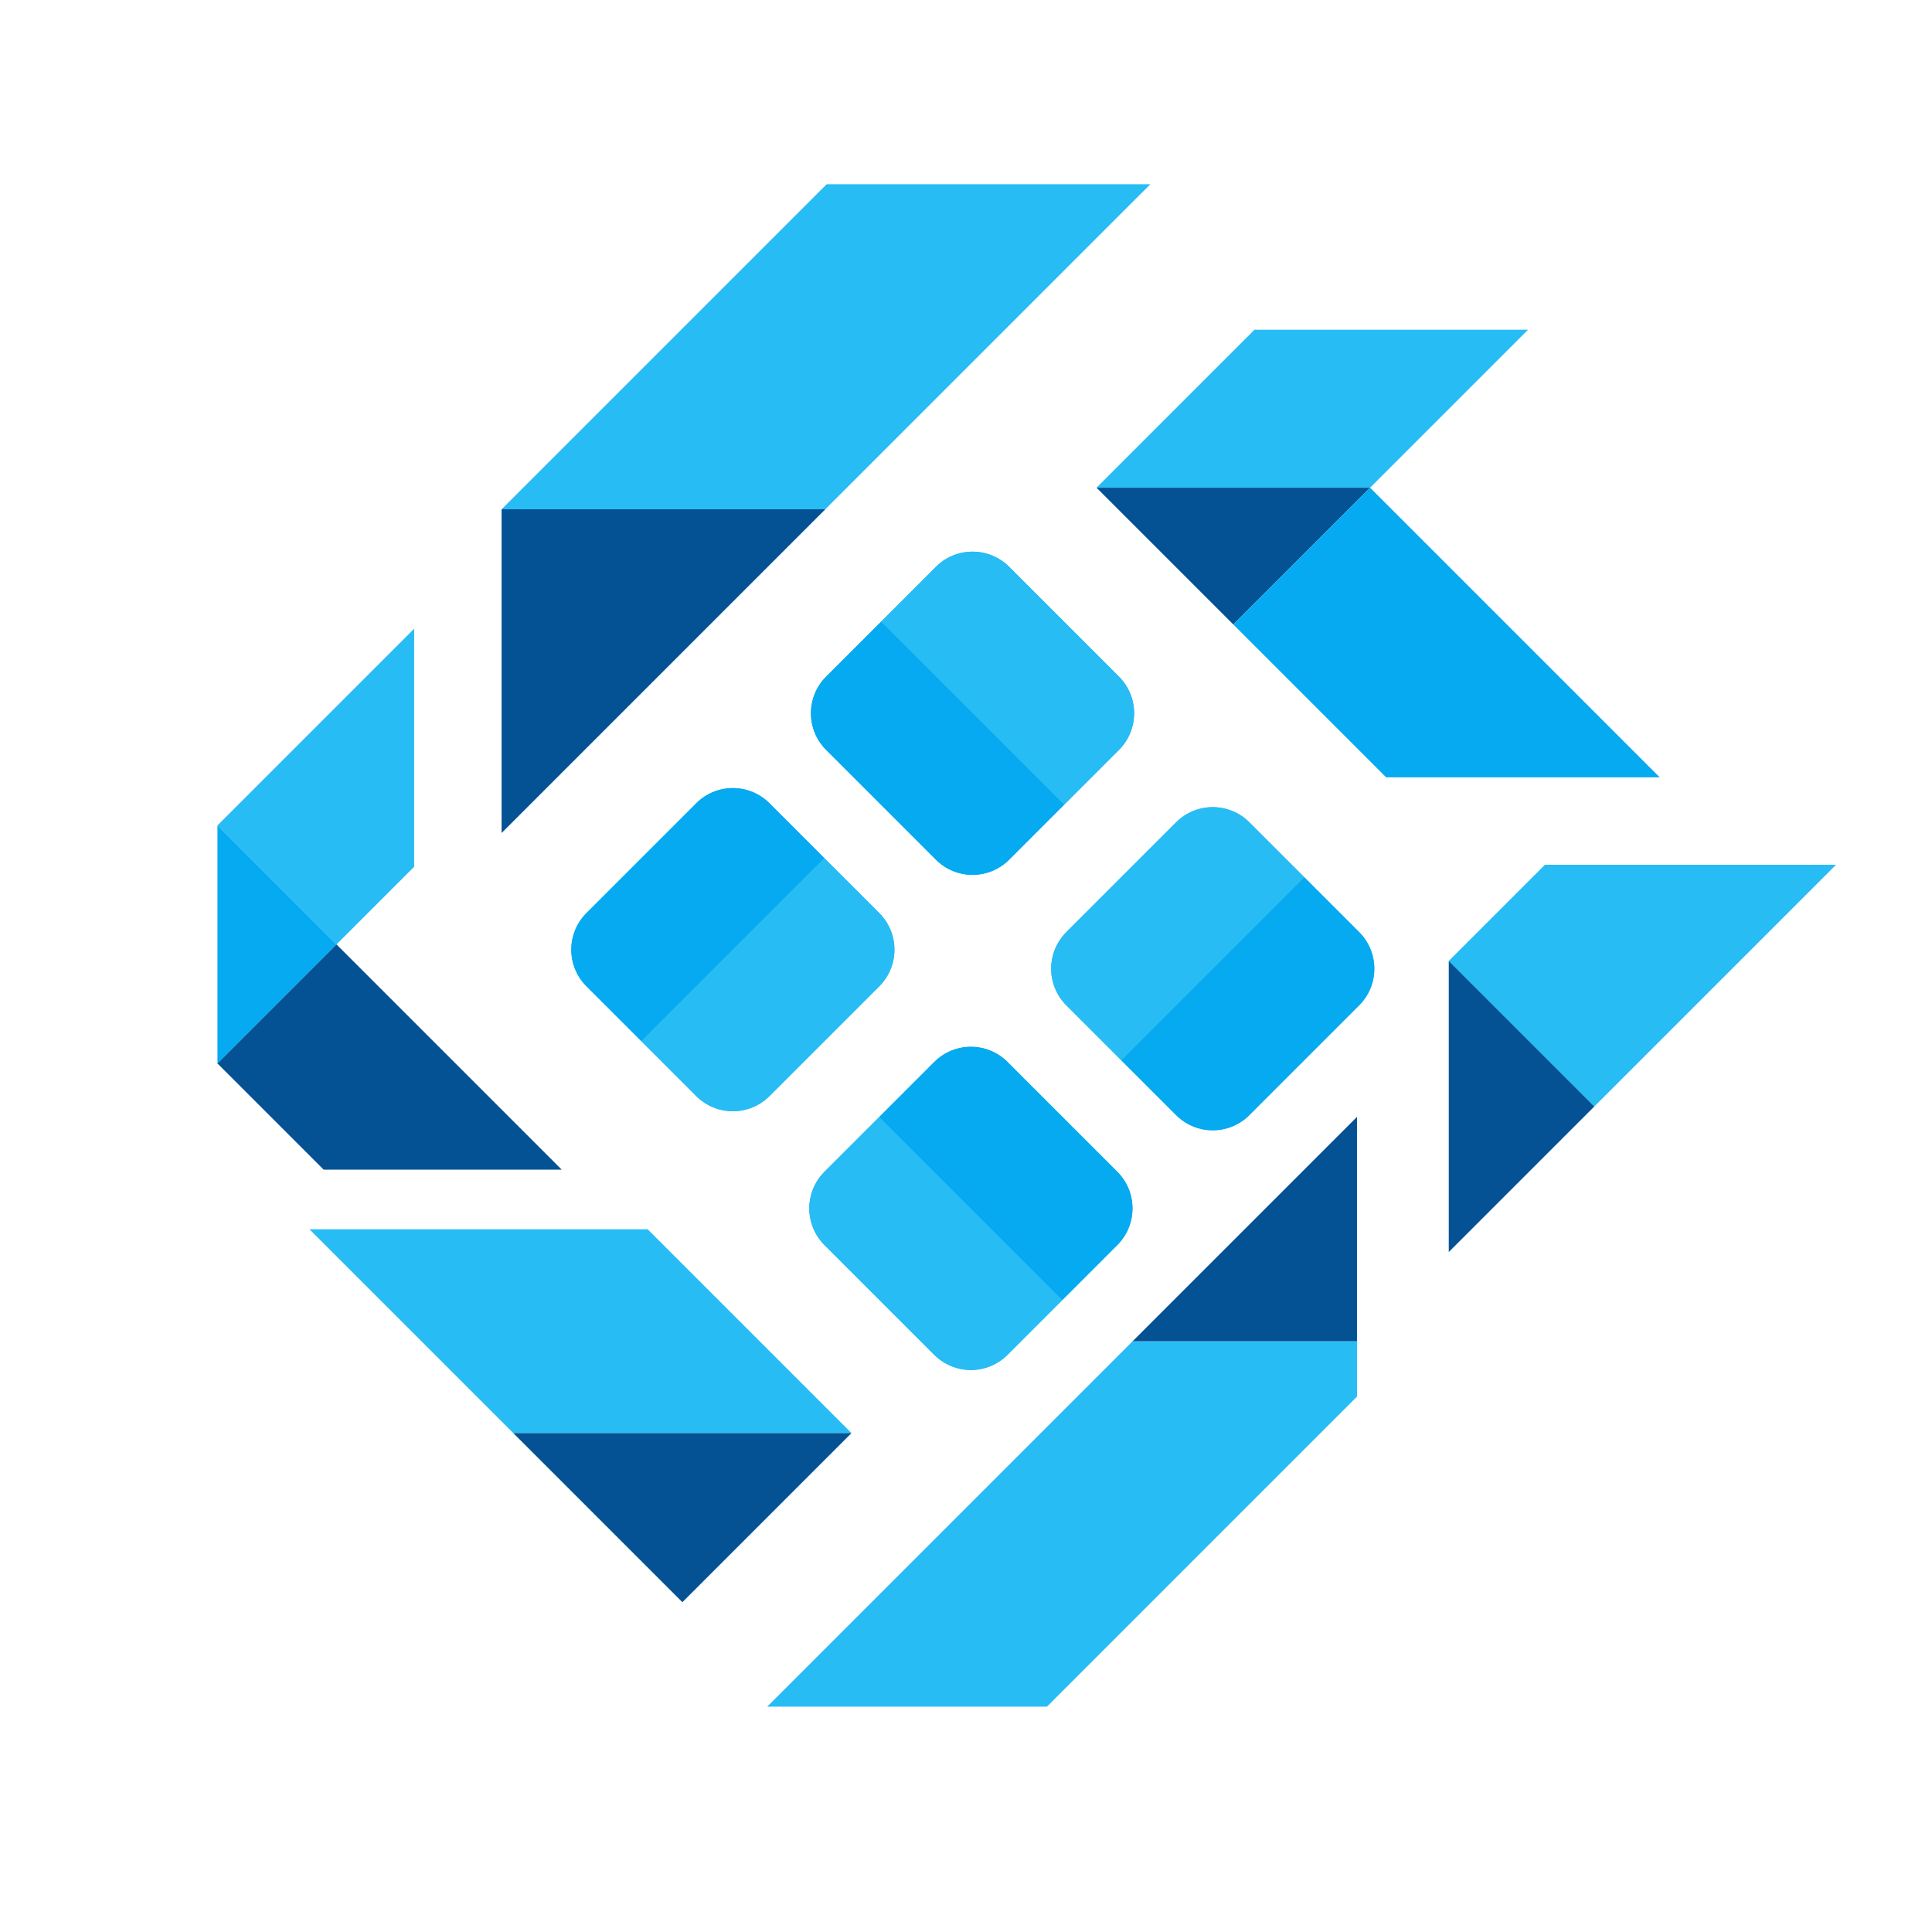
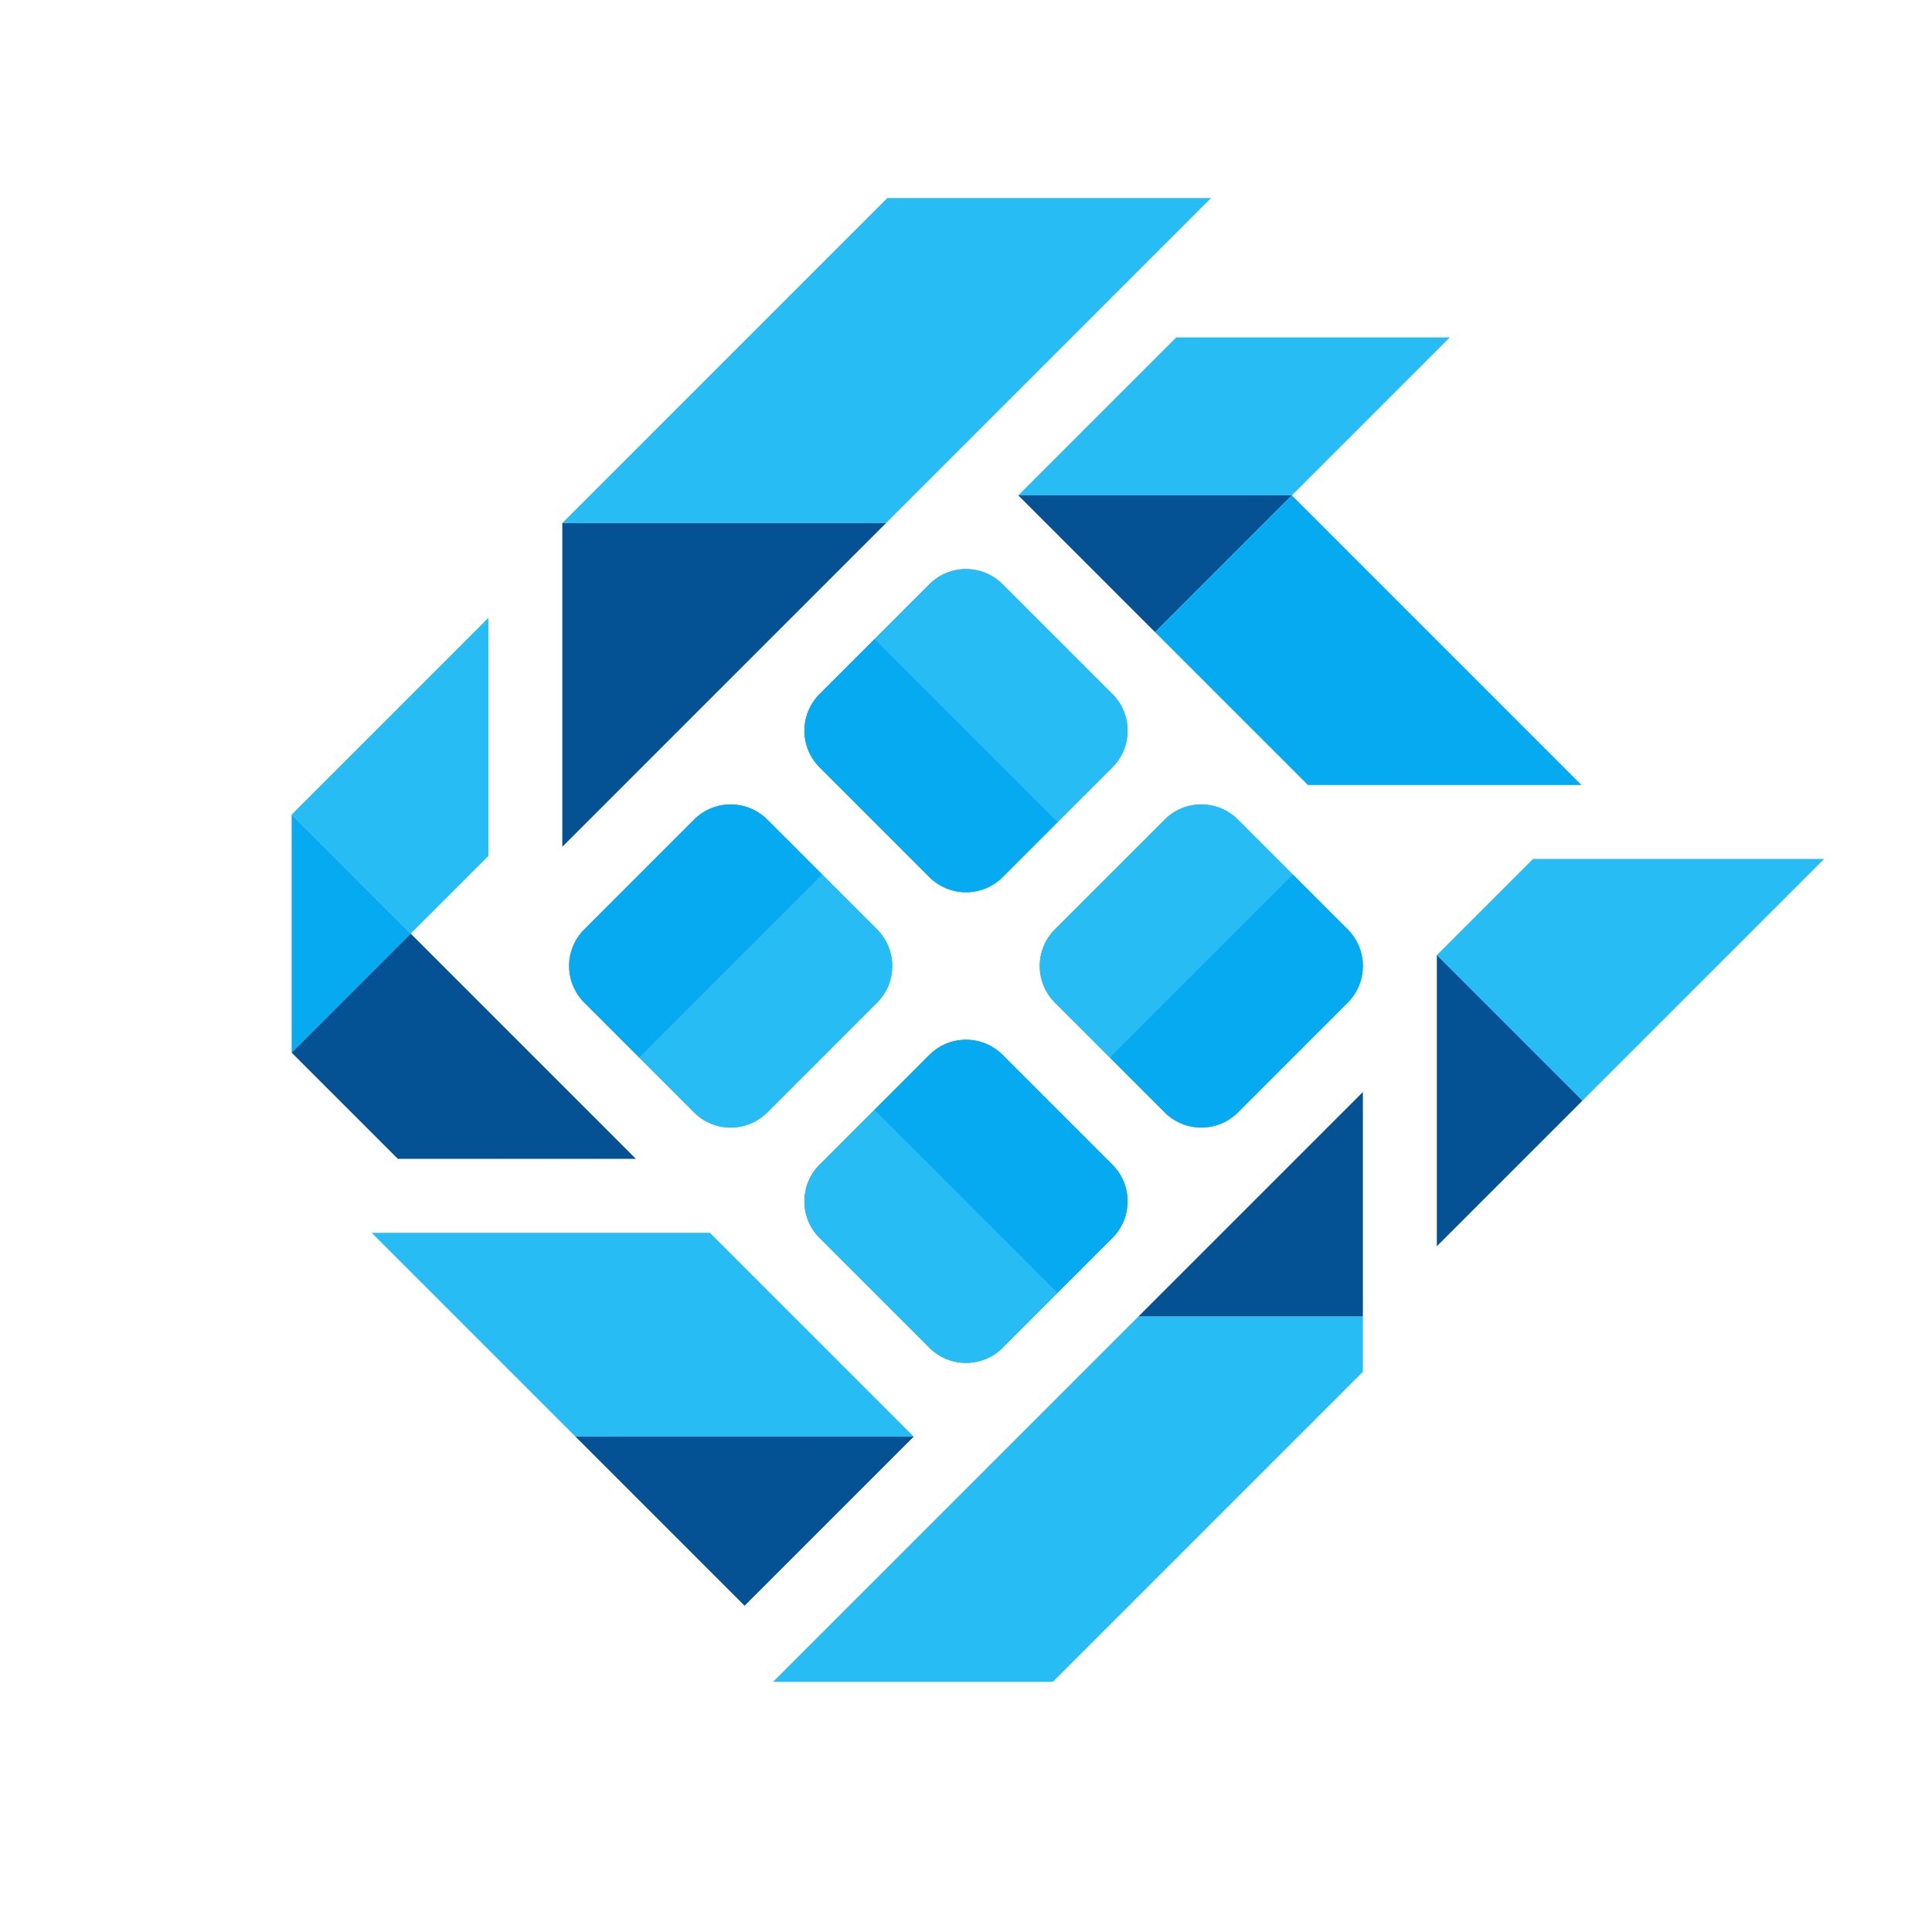
<svg xmlns="http://www.w3.org/2000/svg" width="1254" height="1254" viewBox="0 0 1254 1254">
  <rect width="1254" height="1254" fill="#fff" />
-   <g id="platform-1">
+   <g id="platform-1" transform="translate(39.41391 8.933621)">
    <path fill="#28bcf5" d="M325.568,330.568 L536.541,119.595 L746.649,119.595 L535.676,330.568 Z" />
    <path fill="#045293" d="M325.568,330.568 L535.676,330.568 L325.568,540.676 Z" />
  </g>
-   <g id="platform-2">
+   <g id="platform-2" transform="translate(-50.7752 4.986688)">
    <path fill="#28bcf5" d="M711.721,316.544 L814.243,214.022 L991.801,214.022 L889.279,316.544 Z" />
    <path fill="#045293" d="M711.721,316.544 L889.279,316.544 L800.5,405.324 Z" />
    <path fill="#05aaf0" d="M889.279,316.544 L1077.274,504.539 L899.715,504.539 L800.5,405.324 Z" />
  </g>
-   <g id="platform-3">
+   <g id="platform-3" transform="translate(48.1599 -7.007017)">
    <path fill="#28bcf5" d="M141.147,535.735 L268.824,408.059 L268.824,562.588 L218.412,613 Z" />
    <path fill="#05aaf0" d="M141.147,535.735 L218.412,613 L141.147,690.265 Z" />
    <path fill="#045293" d="M218.412,613 L364.588,759.176 L210.059,759.176 L141.147,690.265 Z" />
  </g>
-   <g id="core-1" transform="translate(475.6791 616.3934) rotate(315) scale(1.05)">
+   <g id="core-1" transform="translate(474.2649 627) rotate(315) scale(1.05)">
    <rect x="-80" y="-80" width="160" height="160" rx="32" ry="32" fill="#28bcf5" />
    <path id="core-1-upper" d="M -80,0 L -80,-48 A 32,32 0 0 1 -48,-80 L 48,-80 A 32,32 0 0 1 80,-48 L 80,0 Z" fill="#05aaf0" />
    <path id="core-1-lower" d="M -80,0 L 80,0 L 80,48 A 32,32 0 0 1 48,80 L -48,80 A 32,32 0 0 1 -80,48 Z" fill="#28bcf5" />
  </g>
-   <g id="core-2" transform="translate(631.2426 462.9512) rotate(45) scale(1.05)">
+   <g id="core-2" transform="translate(627 474.2649) rotate(45) scale(1.05)">
    <rect x="-80" y="-80" width="160" height="160" rx="32" ry="32" fill="#05aaf0" />
    <path id="core-2-upper" d="M -80,0 L -80,-48 A 32,32 0 0 1 -48,-80 L 48,-80 A 32,32 0 0 1 80,-48 L 80,0 Z" fill="#28bcf5" />
    <path id="core-2-lower" d="M -80,0 L 80,0 L 80,48 A 32,32 0 0 1 48,80 L -48,80 A 32,32 0 0 1 -80,48 Z" fill="#05aaf0" />
  </g>
-   <g id="platform-4">
+   <g id="platform-4" transform="translate(-7.739014 -3.75711)">
    <path fill="#28bcf5" d="M940.35,623.693 L1002.76,561.283 L1191.73,561.283 L1034.835,718.178 Z" />
    <path fill="#045293" d="M940.35,623.693 L1034.835,718.178 L940.35,812.663 Z" />
  </g>
-   <g id="core-3" transform="translate(630.182 784.3313) rotate(225) scale(1.05)">
+   <g id="core-3" transform="translate(627 779.7351) rotate(225) scale(1.05)">
    <rect x="-80" y="-80" width="160" height="160" rx="32" ry="32" fill="#05aaf0" />
    <path id="core-3-upper" d="M -80,0 L -80,-48 A 32,32 0 0 1 -48,-80 L 48,-80 A 32,32 0 0 1 80,-48 L 80,0 Z" fill="#28bcf5" />
    <path id="core-3-lower" d="M -80,0 L 80,0 L 80,48 A 32,32 0 0 1 48,80 L -48,80 A 32,32 0 0 1 -80,48 Z" fill="#05aaf0" />
  </g>
-   <g id="core-4" transform="translate(787.1597 628.7678) rotate(135) scale(1.05)">
+   <g id="core-4" transform="translate(779.7351 627) rotate(135) scale(1.05)">
    <rect x="-80" y="-80" width="160" height="160" rx="32" ry="32" fill="#28bcf5" />
    <path id="core-4-upper" d="M -80,0 L -80,-48 A 32,32 0 0 1 -48,-80 L 48,-80 A 32,32 0 0 1 80,-48 L 80,0 Z" fill="#05aaf0" />
    <path id="core-4-lower" d="M -80,0 L 80,0 L 80,48 A 32,32 0 0 1 48,80 L -48,80 A 32,32 0 0 1 -80,48 Z" fill="#28bcf5" />
  </g>
-   <g id="platform-5">
+   <g id="platform-5" transform="translate(3.815559 -16.11059)">
    <path fill="#28bcf5" d="M497.959,1107.742 L679.526,1107.742 L880.794,906.474 L880.794,870.567 L735.134,870.567 Z" />
    <path fill="#045293" d="M735.134,870.567 L880.794,724.907 L880.794,870.567 Z" />
  </g>
-   <g id="platform-6">
+   <g id="platform-6" transform="translate(40.37057 2.3008)">
    <path fill="#28bcf5" d="M200.859,797.873 L420.394,797.873 L552.683,930.162 L333.148,930.162 Z" />
    <path fill="#045293" d="M333.148,930.162 L552.683,930.162 L442.915,1039.93 Z" />
  </g>
</svg>
